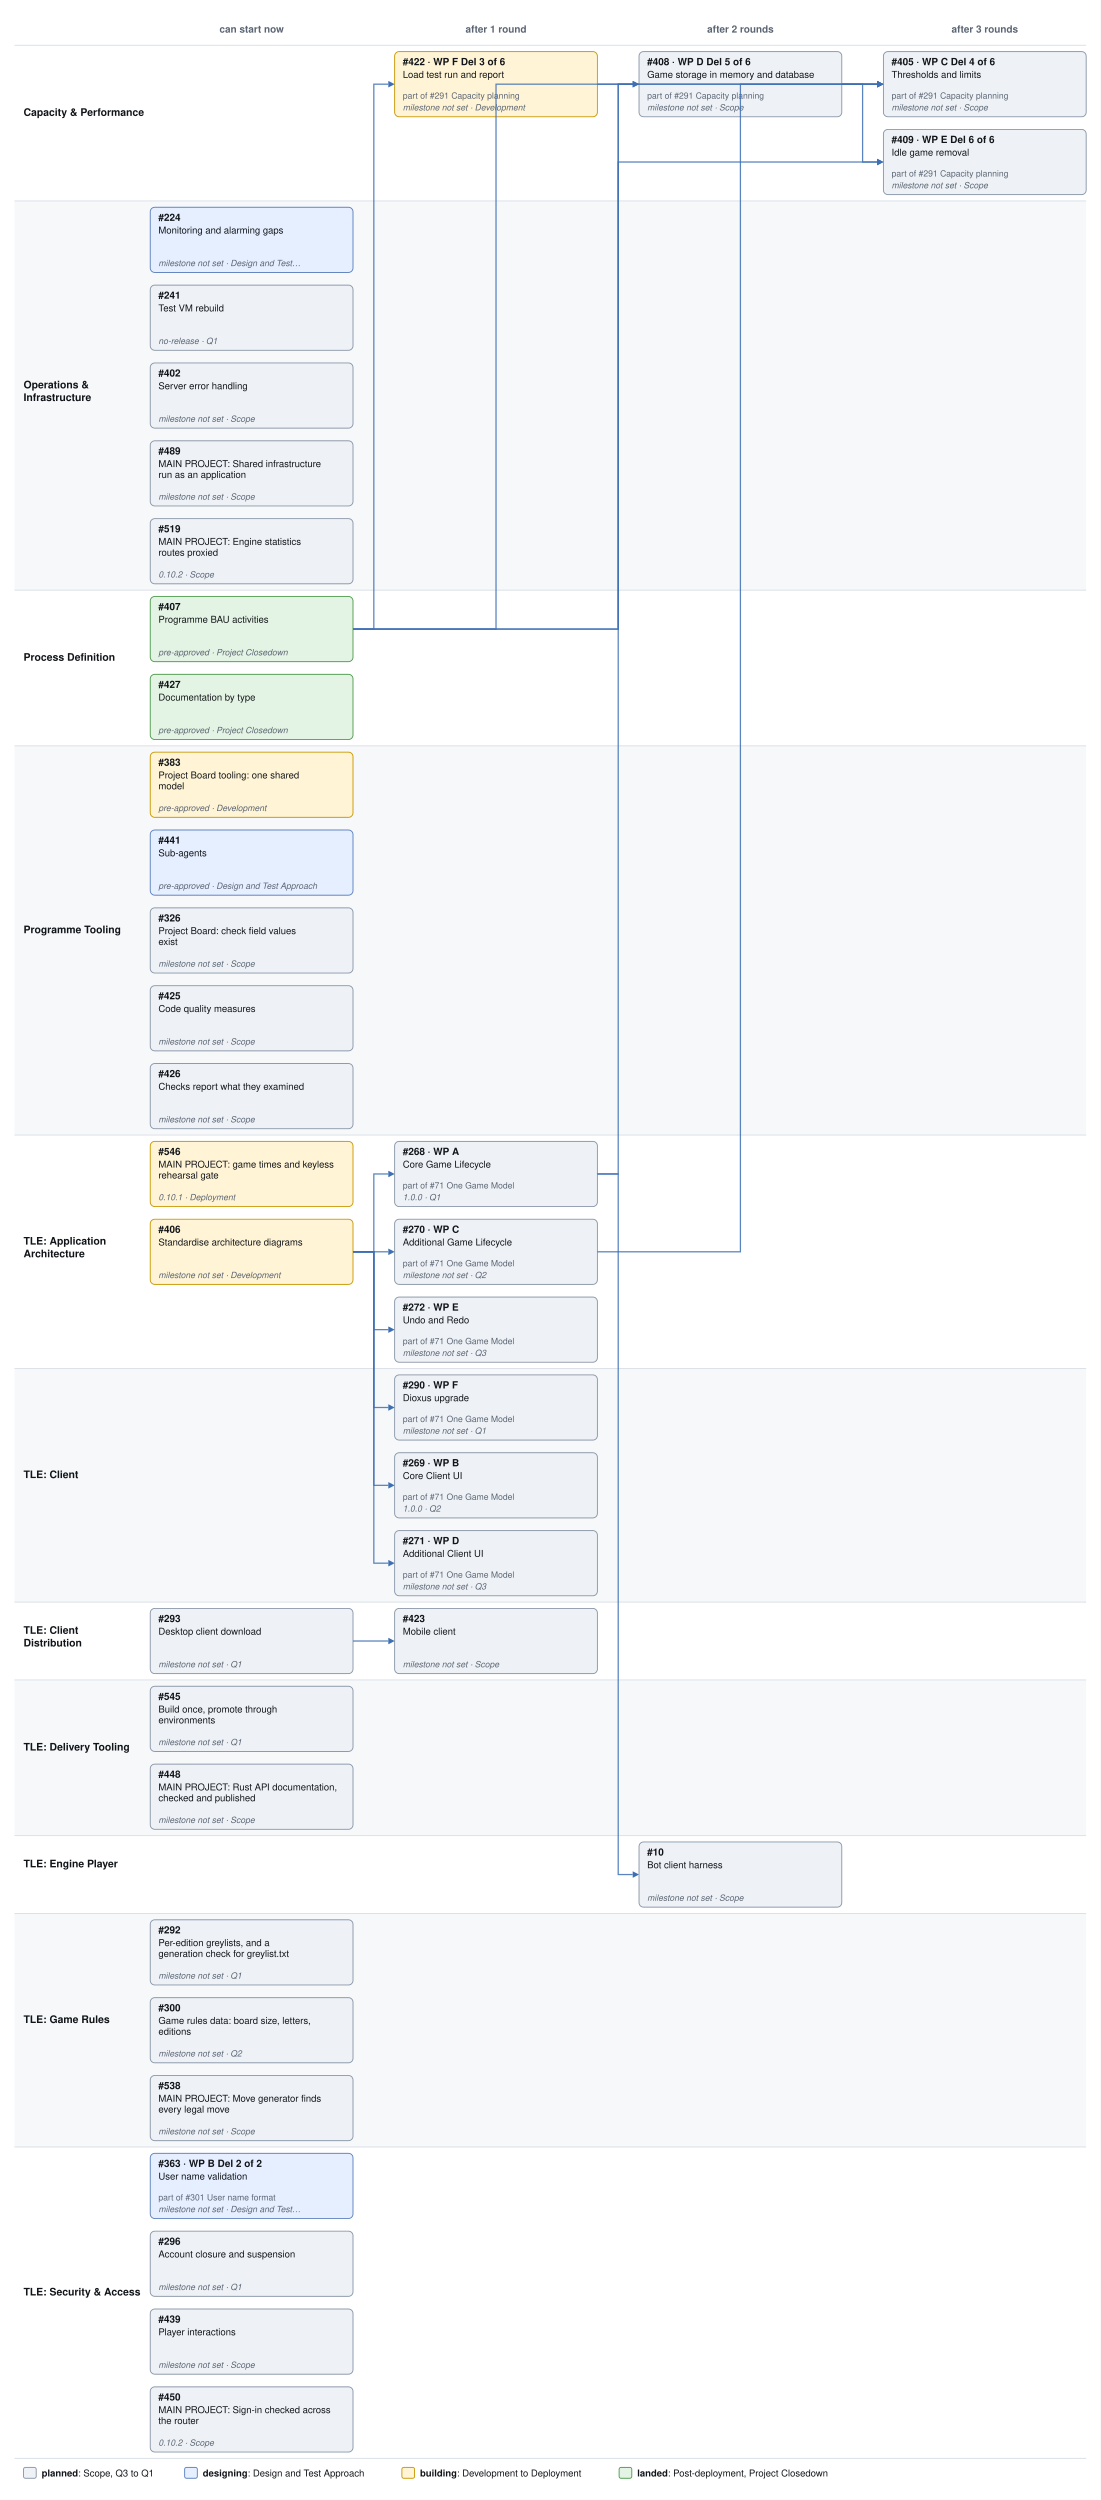
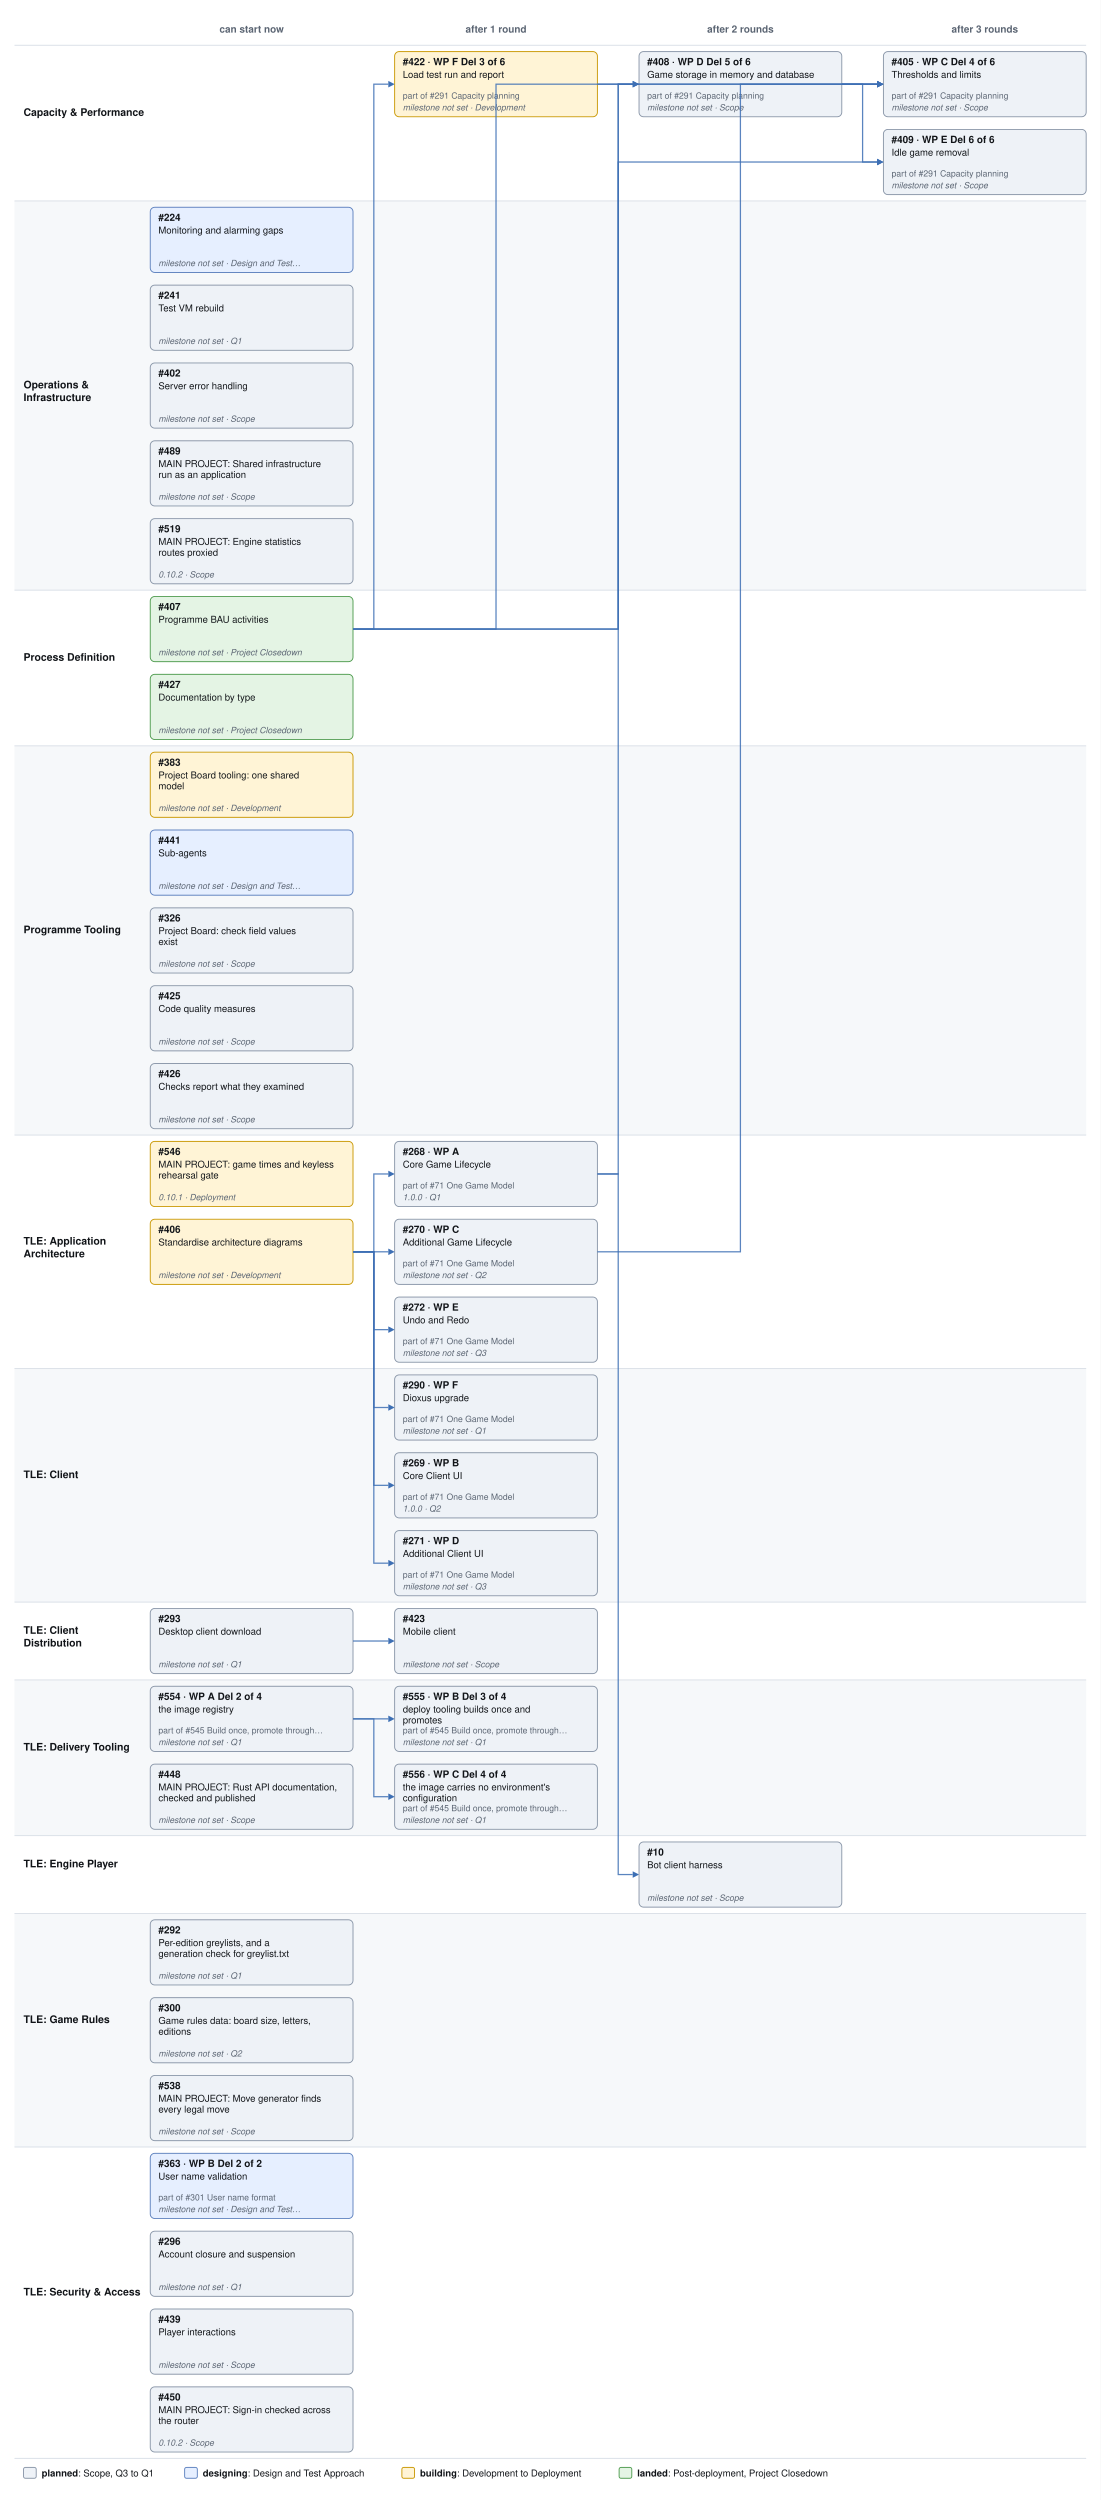
<svg xmlns="http://www.w3.org/2000/svg" width="1216" height="2762" viewBox="0 0 1216 2762" font-family="-apple-system,BlinkMacSystemFont,Segoe UI,Helvetica,Arial,sans-serif">
  <rect width="1216" height="2762" fill="#ffffff" />
  <text x="278" y="36" text-anchor="middle" font-size="11" font-weight="600" fill="#5a6472">can start now</text>
  <text x="548" y="36" text-anchor="middle" font-size="11" font-weight="600" fill="#5a6472">after 1 round</text>
  <text x="818" y="36" text-anchor="middle" font-size="11" font-weight="600" fill="#5a6472">after 2 rounds</text>
  <text x="1088" y="36" text-anchor="middle" font-size="11" font-weight="600" fill="#5a6472">after 3 rounds</text>
  <rect x="16" y="50" width="1184" height="172" fill="#ffffff" />
  <line x1="16" y1="50" x2="1200" y2="50" stroke="#d8dee6" stroke-width="1" />
  <text x="26" y="128" font-size="11.5" font-weight="700" fill="#111418">Capacity &amp; Performance</text>
  <rect x="436" y="57" width="224" height="72" rx="5" fill="#fff4d6" stroke="#c99700" stroke-width="1" />
  <text x="445" y="72" font-size="11" font-weight="700" fill="#111418">#422 · WP F Del 3 of 6</text>
  <text x="445" y="86" font-size="10.5" fill="#111418">Load test run and report</text>
  <text x="445" y="109" font-size="9.5" fill="#5a6472">part of #291 Capacity planning</text>
  <text x="445" y="122" font-size="9.5" font-style="italic" fill="#5a6472">milestone not set · Development</text>
  <rect x="706" y="57" width="224" height="72" rx="5" fill="#eef2f7" stroke="#8895a7" stroke-width="1" />
  <text x="715" y="72" font-size="11" font-weight="700" fill="#111418">#408 · WP D Del 5 of 6</text>
  <text x="715" y="86" font-size="10.5" fill="#111418">Game storage in memory and database</text>
  <text x="715" y="109" font-size="9.5" fill="#5a6472">part of #291 Capacity planning</text>
  <text x="715" y="122" font-size="9.5" font-style="italic" fill="#5a6472">milestone not set · Scope</text>
  <rect x="976" y="57" width="224" height="72" rx="5" fill="#eef2f7" stroke="#8895a7" stroke-width="1" />
  <text x="985" y="72" font-size="11" font-weight="700" fill="#111418">#405 · WP C Del 4 of 6</text>
  <text x="985" y="86" font-size="10.5" fill="#111418">Thresholds and limits</text>
  <text x="985" y="109" font-size="9.5" fill="#5a6472">part of #291 Capacity planning</text>
  <text x="985" y="122" font-size="9.5" font-style="italic" fill="#5a6472">milestone not set · Scope</text>
  <rect x="976" y="143" width="224" height="72" rx="5" fill="#eef2f7" stroke="#8895a7" stroke-width="1" />
  <text x="985" y="158" font-size="11" font-weight="700" fill="#111418">#409 · WP E Del 6 of 6</text>
  <text x="985" y="172" font-size="10.5" fill="#111418">Idle game removal</text>
  <text x="985" y="195" font-size="9.5" fill="#5a6472">part of #291 Capacity planning</text>
  <text x="985" y="208" font-size="9.5" font-style="italic" fill="#5a6472">milestone not set · Scope</text>
  <rect x="16" y="222" width="1184" height="430" fill="#f6f8fa" />
  <line x1="16" y1="222" x2="1200" y2="222" stroke="#d8dee6" stroke-width="1" />
  <text x="26" y="429" font-size="11.5" font-weight="700" fill="#111418">Operations &amp;</text>
  <text x="26" y="443" font-size="11.5" font-weight="700" fill="#111418">Infrastructure</text>
  <rect x="166" y="229" width="224" height="72" rx="5" fill="#e6efff" stroke="#5b7fbd" stroke-width="1" />
  <text x="175" y="244" font-size="11" font-weight="700" fill="#111418">#224</text>
  <text x="175" y="258" font-size="10.5" fill="#111418">Monitoring and alarming gaps</text>
  <text x="175" y="294" font-size="9.5" font-style="italic" fill="#5a6472">milestone not set · Design and Test…</text>
  <rect x="166" y="315" width="224" height="72" rx="5" fill="#eef2f7" stroke="#8895a7" stroke-width="1" />
  <text x="175" y="330" font-size="11" font-weight="700" fill="#111418">#241</text>
  <text x="175" y="344" font-size="10.5" fill="#111418">Test VM rebuild</text>
-   <text x="175" y="380" font-size="9.5" font-style="italic" fill="#5a6472">no-release · Q1</text>
+   <text x="175" y="380" font-size="9.5" font-style="italic" fill="#5a6472">milestone not set · Q1</text>
  <rect x="166" y="401" width="224" height="72" rx="5" fill="#eef2f7" stroke="#8895a7" stroke-width="1" />
  <text x="175" y="416" font-size="11" font-weight="700" fill="#111418">#402</text>
  <text x="175" y="430" font-size="10.5" fill="#111418">Server error handling</text>
  <text x="175" y="466" font-size="9.5" font-style="italic" fill="#5a6472">milestone not set · Scope</text>
  <rect x="166" y="487" width="224" height="72" rx="5" fill="#eef2f7" stroke="#8895a7" stroke-width="1" />
  <text x="175" y="502" font-size="11" font-weight="700" fill="#111418">#489</text>
  <text x="175" y="516" font-size="10.5" fill="#111418">MAIN PROJECT: Shared infrastructure</text>
  <text x="175" y="528" font-size="10.5" fill="#111418">run as an application</text>
  <text x="175" y="552" font-size="9.5" font-style="italic" fill="#5a6472">milestone not set · Scope</text>
  <rect x="166" y="573" width="224" height="72" rx="5" fill="#eef2f7" stroke="#8895a7" stroke-width="1" />
  <text x="175" y="588" font-size="11" font-weight="700" fill="#111418">#519</text>
  <text x="175" y="602" font-size="10.5" fill="#111418">MAIN PROJECT: Engine statistics</text>
  <text x="175" y="614" font-size="10.5" fill="#111418">routes proxied</text>
  <text x="175" y="638" font-size="9.5" font-style="italic" fill="#5a6472">0.10.2 · Scope</text>
  <rect x="16" y="652" width="1184" height="172" fill="#ffffff" />
  <line x1="16" y1="652" x2="1200" y2="652" stroke="#d8dee6" stroke-width="1" />
  <text x="26" y="730" font-size="11.5" font-weight="700" fill="#111418">Process Definition</text>
  <rect x="166" y="659" width="224" height="72" rx="5" fill="#e4f4e4" stroke="#4c9a4c" stroke-width="1" />
  <text x="175" y="674" font-size="11" font-weight="700" fill="#111418">#407</text>
  <text x="175" y="688" font-size="10.5" fill="#111418">Programme BAU activities</text>
-   <text x="175" y="724" font-size="9.5" font-style="italic" fill="#5a6472">pre-approved · Project Closedown</text>
+   <text x="175" y="724" font-size="9.5" font-style="italic" fill="#5a6472">milestone not set · Project Closedown</text>
  <rect x="166" y="745" width="224" height="72" rx="5" fill="#e4f4e4" stroke="#4c9a4c" stroke-width="1" />
  <text x="175" y="760" font-size="11" font-weight="700" fill="#111418">#427</text>
  <text x="175" y="774" font-size="10.5" fill="#111418">Documentation by type</text>
-   <text x="175" y="810" font-size="9.5" font-style="italic" fill="#5a6472">pre-approved · Project Closedown</text>
+   <text x="175" y="810" font-size="9.5" font-style="italic" fill="#5a6472">milestone not set · Project Closedown</text>
  <rect x="16" y="824" width="1184" height="430" fill="#f6f8fa" />
  <line x1="16" y1="824" x2="1200" y2="824" stroke="#d8dee6" stroke-width="1" />
  <text x="26" y="1031" font-size="11.5" font-weight="700" fill="#111418">Programme Tooling</text>
  <rect x="166" y="831" width="224" height="72" rx="5" fill="#fff4d6" stroke="#c99700" stroke-width="1" />
  <text x="175" y="846" font-size="11" font-weight="700" fill="#111418">#383</text>
  <text x="175" y="860" font-size="10.5" fill="#111418">Project Board tooling: one shared</text>
  <text x="175" y="872" font-size="10.5" fill="#111418">model</text>
-   <text x="175" y="896" font-size="9.5" font-style="italic" fill="#5a6472">pre-approved · Development</text>
+   <text x="175" y="896" font-size="9.5" font-style="italic" fill="#5a6472">milestone not set · Development</text>
  <rect x="166" y="917" width="224" height="72" rx="5" fill="#e6efff" stroke="#5b7fbd" stroke-width="1" />
  <text x="175" y="932" font-size="11" font-weight="700" fill="#111418">#441</text>
  <text x="175" y="946" font-size="10.5" fill="#111418">Sub-agents</text>
-   <text x="175" y="982" font-size="9.5" font-style="italic" fill="#5a6472">pre-approved · Design and Test Approach</text>
+   <text x="175" y="982" font-size="9.5" font-style="italic" fill="#5a6472">milestone not set · Design and Test…</text>
  <rect x="166" y="1003" width="224" height="72" rx="5" fill="#eef2f7" stroke="#8895a7" stroke-width="1" />
  <text x="175" y="1018" font-size="11" font-weight="700" fill="#111418">#326</text>
  <text x="175" y="1032" font-size="10.5" fill="#111418">Project Board: check field values</text>
  <text x="175" y="1044" font-size="10.5" fill="#111418">exist</text>
  <text x="175" y="1068" font-size="9.5" font-style="italic" fill="#5a6472">milestone not set · Scope</text>
  <rect x="166" y="1089" width="224" height="72" rx="5" fill="#eef2f7" stroke="#8895a7" stroke-width="1" />
  <text x="175" y="1104" font-size="11" font-weight="700" fill="#111418">#425</text>
  <text x="175" y="1118" font-size="10.5" fill="#111418">Code quality measures</text>
  <text x="175" y="1154" font-size="9.5" font-style="italic" fill="#5a6472">milestone not set · Scope</text>
  <rect x="166" y="1175" width="224" height="72" rx="5" fill="#eef2f7" stroke="#8895a7" stroke-width="1" />
  <text x="175" y="1190" font-size="11" font-weight="700" fill="#111418">#426</text>
  <text x="175" y="1204" font-size="10.5" fill="#111418">Checks report what they examined</text>
  <text x="175" y="1240" font-size="9.5" font-style="italic" fill="#5a6472">milestone not set · Scope</text>
  <rect x="16" y="1254" width="1184" height="258" fill="#ffffff" />
  <line x1="16" y1="1254" x2="1200" y2="1254" stroke="#d8dee6" stroke-width="1" />
  <text x="26" y="1375" font-size="11.5" font-weight="700" fill="#111418">TLE: Application</text>
  <text x="26" y="1389" font-size="11.5" font-weight="700" fill="#111418">Architecture</text>
  <rect x="166" y="1261" width="224" height="72" rx="5" fill="#fff4d6" stroke="#c99700" stroke-width="1" />
  <text x="175" y="1276" font-size="11" font-weight="700" fill="#111418">#546</text>
  <text x="175" y="1290" font-size="10.5" fill="#111418">MAIN PROJECT: game times and keyless</text>
  <text x="175" y="1302" font-size="10.5" fill="#111418">rehearsal gate</text>
  <text x="175" y="1326" font-size="9.5" font-style="italic" fill="#5a6472">0.10.1 · Deployment</text>
  <rect x="166" y="1347" width="224" height="72" rx="5" fill="#fff4d6" stroke="#c99700" stroke-width="1" />
  <text x="175" y="1362" font-size="11" font-weight="700" fill="#111418">#406</text>
  <text x="175" y="1376" font-size="10.5" fill="#111418">Standardise architecture diagrams</text>
  <text x="175" y="1412" font-size="9.5" font-style="italic" fill="#5a6472">milestone not set · Development</text>
  <rect x="436" y="1261" width="224" height="72" rx="5" fill="#eef2f7" stroke="#8895a7" stroke-width="1" />
  <text x="445" y="1276" font-size="11" font-weight="700" fill="#111418">#268 · WP A</text>
  <text x="445" y="1290" font-size="10.5" fill="#111418">Core Game Lifecycle</text>
  <text x="445" y="1313" font-size="9.5" fill="#5a6472">part of #71 One Game Model</text>
  <text x="445" y="1326" font-size="9.5" font-style="italic" fill="#5a6472">1.0.0 · Q1</text>
  <rect x="436" y="1347" width="224" height="72" rx="5" fill="#eef2f7" stroke="#8895a7" stroke-width="1" />
  <text x="445" y="1362" font-size="11" font-weight="700" fill="#111418">#270 · WP C</text>
  <text x="445" y="1376" font-size="10.5" fill="#111418">Additional Game Lifecycle</text>
  <text x="445" y="1399" font-size="9.5" fill="#5a6472">part of #71 One Game Model</text>
  <text x="445" y="1412" font-size="9.5" font-style="italic" fill="#5a6472">milestone not set · Q2</text>
  <rect x="436" y="1433" width="224" height="72" rx="5" fill="#eef2f7" stroke="#8895a7" stroke-width="1" />
  <text x="445" y="1448" font-size="11" font-weight="700" fill="#111418">#272 · WP E</text>
  <text x="445" y="1462" font-size="10.5" fill="#111418">Undo and Redo</text>
  <text x="445" y="1485" font-size="9.5" fill="#5a6472">part of #71 One Game Model</text>
  <text x="445" y="1498" font-size="9.5" font-style="italic" fill="#5a6472">milestone not set · Q3</text>
  <rect x="16" y="1512" width="1184" height="258" fill="#f6f8fa" />
  <line x1="16" y1="1512" x2="1200" y2="1512" stroke="#d8dee6" stroke-width="1" />
  <text x="26" y="1633" font-size="11.5" font-weight="700" fill="#111418">TLE: Client</text>
  <rect x="436" y="1519" width="224" height="72" rx="5" fill="#eef2f7" stroke="#8895a7" stroke-width="1" />
  <text x="445" y="1534" font-size="11" font-weight="700" fill="#111418">#290 · WP F</text>
  <text x="445" y="1548" font-size="10.5" fill="#111418">Dioxus upgrade</text>
  <text x="445" y="1571" font-size="9.5" fill="#5a6472">part of #71 One Game Model</text>
  <text x="445" y="1584" font-size="9.5" font-style="italic" fill="#5a6472">milestone not set · Q1</text>
  <rect x="436" y="1605" width="224" height="72" rx="5" fill="#eef2f7" stroke="#8895a7" stroke-width="1" />
  <text x="445" y="1620" font-size="11" font-weight="700" fill="#111418">#269 · WP B</text>
  <text x="445" y="1634" font-size="10.5" fill="#111418">Core Client UI</text>
  <text x="445" y="1657" font-size="9.5" fill="#5a6472">part of #71 One Game Model</text>
  <text x="445" y="1670" font-size="9.5" font-style="italic" fill="#5a6472">1.0.0 · Q2</text>
  <rect x="436" y="1691" width="224" height="72" rx="5" fill="#eef2f7" stroke="#8895a7" stroke-width="1" />
  <text x="445" y="1706" font-size="11" font-weight="700" fill="#111418">#271 · WP D</text>
  <text x="445" y="1720" font-size="10.5" fill="#111418">Additional Client UI</text>
  <text x="445" y="1743" font-size="9.5" fill="#5a6472">part of #71 One Game Model</text>
  <text x="445" y="1756" font-size="9.5" font-style="italic" fill="#5a6472">milestone not set · Q3</text>
  <rect x="16" y="1770" width="1184" height="86" fill="#ffffff" />
  <line x1="16" y1="1770" x2="1200" y2="1770" stroke="#d8dee6" stroke-width="1" />
  <text x="26" y="1805" font-size="11.5" font-weight="700" fill="#111418">TLE: Client</text>
  <text x="26" y="1819" font-size="11.5" font-weight="700" fill="#111418">Distribution</text>
  <rect x="166" y="1777" width="224" height="72" rx="5" fill="#eef2f7" stroke="#8895a7" stroke-width="1" />
  <text x="175" y="1792" font-size="11" font-weight="700" fill="#111418">#293</text>
  <text x="175" y="1806" font-size="10.5" fill="#111418">Desktop client download</text>
  <text x="175" y="1842" font-size="9.5" font-style="italic" fill="#5a6472">milestone not set · Q1</text>
  <rect x="436" y="1777" width="224" height="72" rx="5" fill="#eef2f7" stroke="#8895a7" stroke-width="1" />
  <text x="445" y="1792" font-size="11" font-weight="700" fill="#111418">#423</text>
  <text x="445" y="1806" font-size="10.5" fill="#111418">Mobile client</text>
  <text x="445" y="1842" font-size="9.5" font-style="italic" fill="#5a6472">milestone not set · Scope</text>
  <rect x="16" y="1856" width="1184" height="172" fill="#f6f8fa" />
  <line x1="16" y1="1856" x2="1200" y2="1856" stroke="#d8dee6" stroke-width="1" />
  <text x="26" y="1934" font-size="11.5" font-weight="700" fill="#111418">TLE: Delivery Tooling</text>
  <rect x="166" y="1863" width="224" height="72" rx="5" fill="#eef2f7" stroke="#8895a7" stroke-width="1" />
-   <text x="175" y="1878" font-size="11" font-weight="700" fill="#111418">#545</text>
-   <text x="175" y="1892" font-size="10.5" fill="#111418">Build once, promote through</text>
-   <text x="175" y="1904" font-size="10.5" fill="#111418">environments</text>
+   <text x="175" y="1878" font-size="11" font-weight="700" fill="#111418">#554 · WP A Del 2 of 4</text>
+   <text x="175" y="1892" font-size="10.5" fill="#111418">the image registry</text>
+   <text x="175" y="1915" font-size="9.5" fill="#5a6472">part of #545 Build once, promote through…</text>
  <text x="175" y="1928" font-size="9.5" font-style="italic" fill="#5a6472">milestone not set · Q1</text>
  <rect x="166" y="1949" width="224" height="72" rx="5" fill="#eef2f7" stroke="#8895a7" stroke-width="1" />
  <text x="175" y="1964" font-size="11" font-weight="700" fill="#111418">#448</text>
  <text x="175" y="1978" font-size="10.5" fill="#111418">MAIN PROJECT: Rust API documentation,</text>
  <text x="175" y="1990" font-size="10.5" fill="#111418">checked and published</text>
  <text x="175" y="2014" font-size="9.5" font-style="italic" fill="#5a6472">milestone not set · Scope</text>
+   <rect x="436" y="1863" width="224" height="72" rx="5" fill="#eef2f7" stroke="#8895a7" stroke-width="1" />
+   <text x="445" y="1878" font-size="11" font-weight="700" fill="#111418">#555 · WP B Del 3 of 4</text>
+   <text x="445" y="1892" font-size="10.5" fill="#111418">deploy tooling builds once and</text>
+   <text x="445" y="1904" font-size="10.5" fill="#111418">promotes</text>
+   <text x="445" y="1915" font-size="9.5" fill="#5a6472">part of #545 Build once, promote through…</text>
+   <text x="445" y="1928" font-size="9.5" font-style="italic" fill="#5a6472">milestone not set · Q1</text>
+   <rect x="436" y="1949" width="224" height="72" rx="5" fill="#eef2f7" stroke="#8895a7" stroke-width="1" />
+   <text x="445" y="1964" font-size="11" font-weight="700" fill="#111418">#556 · WP C Del 4 of 4</text>
+   <text x="445" y="1978" font-size="10.5" fill="#111418">the image carries no environment's</text>
+   <text x="445" y="1990" font-size="10.5" fill="#111418">configuration</text>
+   <text x="445" y="2001" font-size="9.5" fill="#5a6472">part of #545 Build once, promote through…</text>
+   <text x="445" y="2014" font-size="9.5" font-style="italic" fill="#5a6472">milestone not set · Q1</text>
  <rect x="16" y="2028" width="1184" height="86" fill="#ffffff" />
  <line x1="16" y1="2028" x2="1200" y2="2028" stroke="#d8dee6" stroke-width="1" />
  <text x="26" y="2063" font-size="11.5" font-weight="700" fill="#111418">TLE: Engine Player</text>
  <rect x="706" y="2035" width="224" height="72" rx="5" fill="#eef2f7" stroke="#8895a7" stroke-width="1" />
  <text x="715" y="2050" font-size="11" font-weight="700" fill="#111418">#10</text>
  <text x="715" y="2064" font-size="10.5" fill="#111418">Bot client harness</text>
  <text x="715" y="2100" font-size="9.5" font-style="italic" fill="#5a6472">milestone not set · Scope</text>
  <rect x="16" y="2114" width="1184" height="258" fill="#f6f8fa" />
  <line x1="16" y1="2114" x2="1200" y2="2114" stroke="#d8dee6" stroke-width="1" />
  <text x="26" y="2235" font-size="11.5" font-weight="700" fill="#111418">TLE: Game Rules</text>
  <rect x="166" y="2121" width="224" height="72" rx="5" fill="#eef2f7" stroke="#8895a7" stroke-width="1" />
  <text x="175" y="2136" font-size="11" font-weight="700" fill="#111418">#292</text>
  <text x="175" y="2150" font-size="10.5" fill="#111418">Per-edition greylists, and a</text>
  <text x="175" y="2162" font-size="10.5" fill="#111418">generation check for greylist.txt</text>
  <text x="175" y="2186" font-size="9.5" font-style="italic" fill="#5a6472">milestone not set · Q1</text>
  <rect x="166" y="2207" width="224" height="72" rx="5" fill="#eef2f7" stroke="#8895a7" stroke-width="1" />
  <text x="175" y="2222" font-size="11" font-weight="700" fill="#111418">#300</text>
  <text x="175" y="2236" font-size="10.5" fill="#111418">Game rules data: board size, letters,</text>
  <text x="175" y="2248" font-size="10.5" fill="#111418">editions</text>
  <text x="175" y="2272" font-size="9.5" font-style="italic" fill="#5a6472">milestone not set · Q2</text>
  <rect x="166" y="2293" width="224" height="72" rx="5" fill="#eef2f7" stroke="#8895a7" stroke-width="1" />
  <text x="175" y="2308" font-size="11" font-weight="700" fill="#111418">#538</text>
  <text x="175" y="2322" font-size="10.5" fill="#111418">MAIN PROJECT: Move generator finds</text>
  <text x="175" y="2334" font-size="10.5" fill="#111418">every legal move</text>
  <text x="175" y="2358" font-size="9.5" font-style="italic" fill="#5a6472">milestone not set · Scope</text>
  <rect x="16" y="2372" width="1184" height="344" fill="#ffffff" />
  <line x1="16" y1="2372" x2="1200" y2="2372" stroke="#d8dee6" stroke-width="1" />
  <text x="26" y="2536" font-size="11.5" font-weight="700" fill="#111418">TLE: Security &amp; Access</text>
  <rect x="166" y="2379" width="224" height="72" rx="5" fill="#e6efff" stroke="#5b7fbd" stroke-width="1" />
  <text x="175" y="2394" font-size="11" font-weight="700" fill="#111418">#363 · WP B Del 2 of 2</text>
  <text x="175" y="2408" font-size="10.5" fill="#111418">User name validation</text>
  <text x="175" y="2431" font-size="9.5" fill="#5a6472">part of #301 User name format</text>
  <text x="175" y="2444" font-size="9.5" font-style="italic" fill="#5a6472">milestone not set · Design and Test…</text>
  <rect x="166" y="2465" width="224" height="72" rx="5" fill="#eef2f7" stroke="#8895a7" stroke-width="1" />
  <text x="175" y="2480" font-size="11" font-weight="700" fill="#111418">#296</text>
  <text x="175" y="2494" font-size="10.5" fill="#111418">Account closure and suspension</text>
  <text x="175" y="2530" font-size="9.5" font-style="italic" fill="#5a6472">milestone not set · Q1</text>
  <rect x="166" y="2551" width="224" height="72" rx="5" fill="#eef2f7" stroke="#8895a7" stroke-width="1" />
  <text x="175" y="2566" font-size="11" font-weight="700" fill="#111418">#439</text>
  <text x="175" y="2580" font-size="10.5" fill="#111418">Player interactions</text>
  <text x="175" y="2616" font-size="9.5" font-style="italic" fill="#5a6472">milestone not set · Scope</text>
  <rect x="166" y="2637" width="224" height="72" rx="5" fill="#eef2f7" stroke="#8895a7" stroke-width="1" />
  <text x="175" y="2652" font-size="11" font-weight="700" fill="#111418">#450</text>
  <text x="175" y="2666" font-size="10.5" fill="#111418">MAIN PROJECT: Sign-in checked across</text>
  <text x="175" y="2678" font-size="10.5" fill="#111418">the router</text>
  <text x="175" y="2702" font-size="9.5" font-style="italic" fill="#5a6472">0.10.2 · Scope</text>
  <line x1="16" y1="2716" x2="1200" y2="2716" stroke="#d8dee6" stroke-width="1" />
  <rect x="26" y="2726" width="14" height="12" rx="2" fill="#eef2f7" stroke="#8895a7" stroke-width="1" />
  <text x="46" y="2736" font-size="10.5" fill="#111418">
    <tspan font-weight="700">planned</tspan>: Scope, Q3 to Q1</text>
  <rect x="204" y="2726" width="14" height="12" rx="2" fill="#e6efff" stroke="#5b7fbd" stroke-width="1" />
  <text x="224" y="2736" font-size="10.5" fill="#111418">
    <tspan font-weight="700">designing</tspan>: Design and Test Approach</text>
  <rect x="444" y="2726" width="14" height="12" rx="2" fill="#fff4d6" stroke="#c99700" stroke-width="1" />
  <text x="464" y="2736" font-size="10.5" fill="#111418">
    <tspan font-weight="700">building</tspan>: Development to Deployment</text>
  <rect x="684" y="2726" width="14" height="12" rx="2" fill="#e4f4e4" stroke="#4c9a4c" stroke-width="1" />
  <text x="704" y="2736" font-size="10.5" fill="#111418">
    <tspan font-weight="700">landed</tspan>: Post-deployment, Project Closedown</text>
  <path d="M 660 1297 H 683.0 V 2071 H 699" fill="none" stroke="#3d6fb4" stroke-width="1.4" opacity="0.85" />
  <polygon points="706,2071 699,2067.4 699,2074.6" fill="#3d6fb4" />
  <path d="M 660 1297 H 683.0 V 93 H 699" fill="none" stroke="#3d6fb4" stroke-width="1.4" opacity="0.85" />
  <polygon points="706,93 699,89.4 699,96.6" fill="#3d6fb4" />
  <path d="M 660 1383 H 818.0 V 93 H 969" fill="none" stroke="#3d6fb4" stroke-width="1.4" opacity="0.85" />
  <polygon points="976,93 969,89.4 969,96.6" fill="#3d6fb4" />
  <path d="M 390 1813 H 429" fill="none" stroke="#3d6fb4" stroke-width="1.4" opacity="0.85" />
  <polygon points="436,1813 429,1809.4 429,1816.6" fill="#3d6fb4" />
  <path d="M 390 1383 H 413.0 V 1297 H 429" fill="none" stroke="#3d6fb4" stroke-width="1.4" opacity="0.85" />
  <polygon points="436,1297 429,1293.4 429,1300.6" fill="#3d6fb4" />
  <path d="M 390 1383 H 413.0 V 1641 H 429" fill="none" stroke="#3d6fb4" stroke-width="1.4" opacity="0.85" />
  <polygon points="436,1641 429,1637.4 429,1644.6" fill="#3d6fb4" />
  <path d="M 390 1383 H 429" fill="none" stroke="#3d6fb4" stroke-width="1.4" opacity="0.85" />
  <polygon points="436,1383 429,1379.4 429,1386.6" fill="#3d6fb4" />
  <path d="M 390 1383 H 413.0 V 1727 H 429" fill="none" stroke="#3d6fb4" stroke-width="1.4" opacity="0.85" />
  <polygon points="436,1727 429,1723.4 429,1730.6" fill="#3d6fb4" />
  <path d="M 390 1383 H 413.0 V 1469 H 429" fill="none" stroke="#3d6fb4" stroke-width="1.4" opacity="0.85" />
  <polygon points="436,1469 429,1465.4 429,1472.6" fill="#3d6fb4" />
  <path d="M 390 1383 H 413.0 V 1555 H 429" fill="none" stroke="#3d6fb4" stroke-width="1.4" opacity="0.85" />
  <polygon points="436,1555 429,1551.4 429,1558.6" fill="#3d6fb4" />
  <path d="M 390 695 H 683.0 V 93 H 969" fill="none" stroke="#3d6fb4" stroke-width="1.4" opacity="0.85" />
  <polygon points="976,93 969,89.4 969,96.6" fill="#3d6fb4" />
  <path d="M 390 695 H 548.0 V 93 H 699" fill="none" stroke="#3d6fb4" stroke-width="1.4" opacity="0.85" />
  <polygon points="706,93 699,89.4 699,96.6" fill="#3d6fb4" />
  <path d="M 390 695 H 683.0 V 179 H 969" fill="none" stroke="#3d6fb4" stroke-width="1.4" opacity="0.85" />
  <polygon points="976,179 969,175.4 969,182.6" fill="#3d6fb4" />
  <path d="M 390 695 H 413.0 V 93 H 429" fill="none" stroke="#3d6fb4" stroke-width="1.4" opacity="0.85" />
  <polygon points="436,93 429,89.4 429,96.6" fill="#3d6fb4" />
  <path d="M 930 93 H 969" fill="none" stroke="#3d6fb4" stroke-width="1.4" opacity="0.85" />
  <polygon points="976,93 969,89.4 969,96.6" fill="#3d6fb4" />
  <path d="M 930 93 H 953.0 V 179 H 969" fill="none" stroke="#3d6fb4" stroke-width="1.4" opacity="0.85" />
  <polygon points="976,179 969,175.4 969,182.6" fill="#3d6fb4" />
  <path d="M 660 93 H 969" fill="none" stroke="#3d6fb4" stroke-width="1.4" opacity="0.85" />
  <polygon points="976,93 969,89.4 969,96.6" fill="#3d6fb4" />
+   <path d="M 390 1899 H 429" fill="none" stroke="#3d6fb4" stroke-width="1.4" opacity="0.85" />
+   <polygon points="436,1899 429,1895.4 429,1902.6" fill="#3d6fb4" />
+   <path d="M 390 1899 H 413.0 V 1985 H 429" fill="none" stroke="#3d6fb4" stroke-width="1.4" opacity="0.85" />
+   <polygon points="436,1985 429,1981.4 429,1988.6" fill="#3d6fb4" />
</svg>
